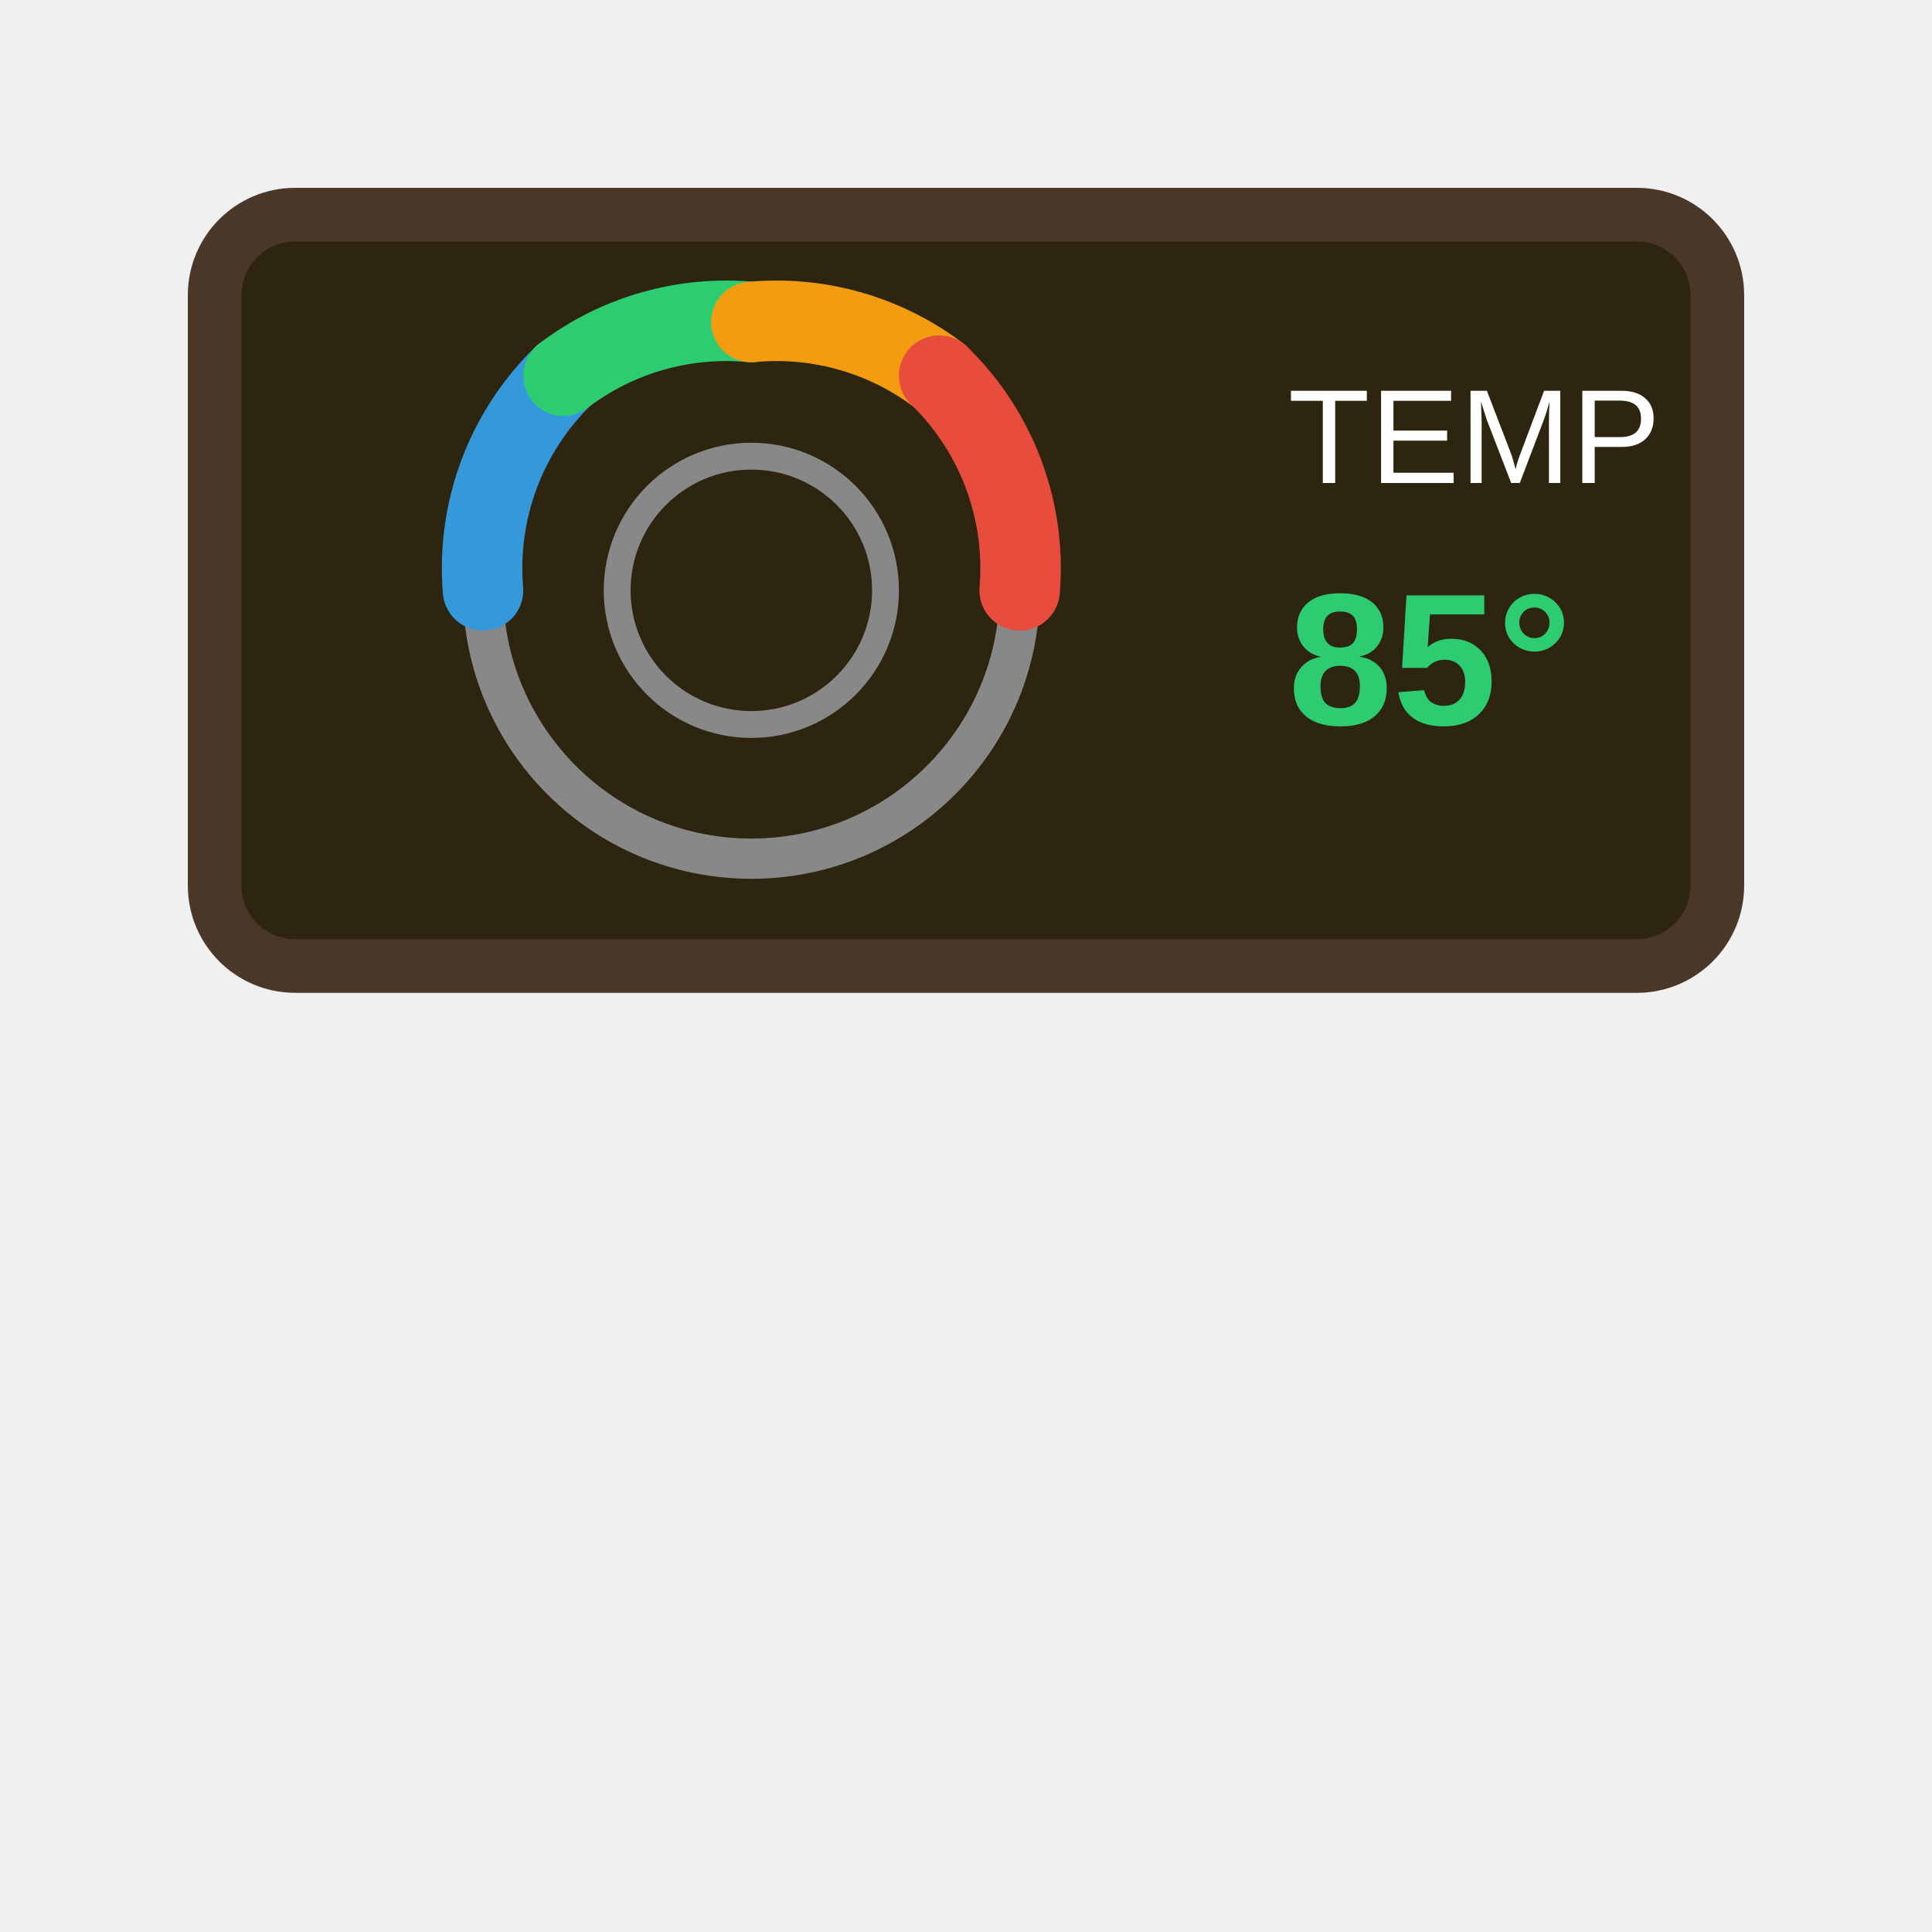
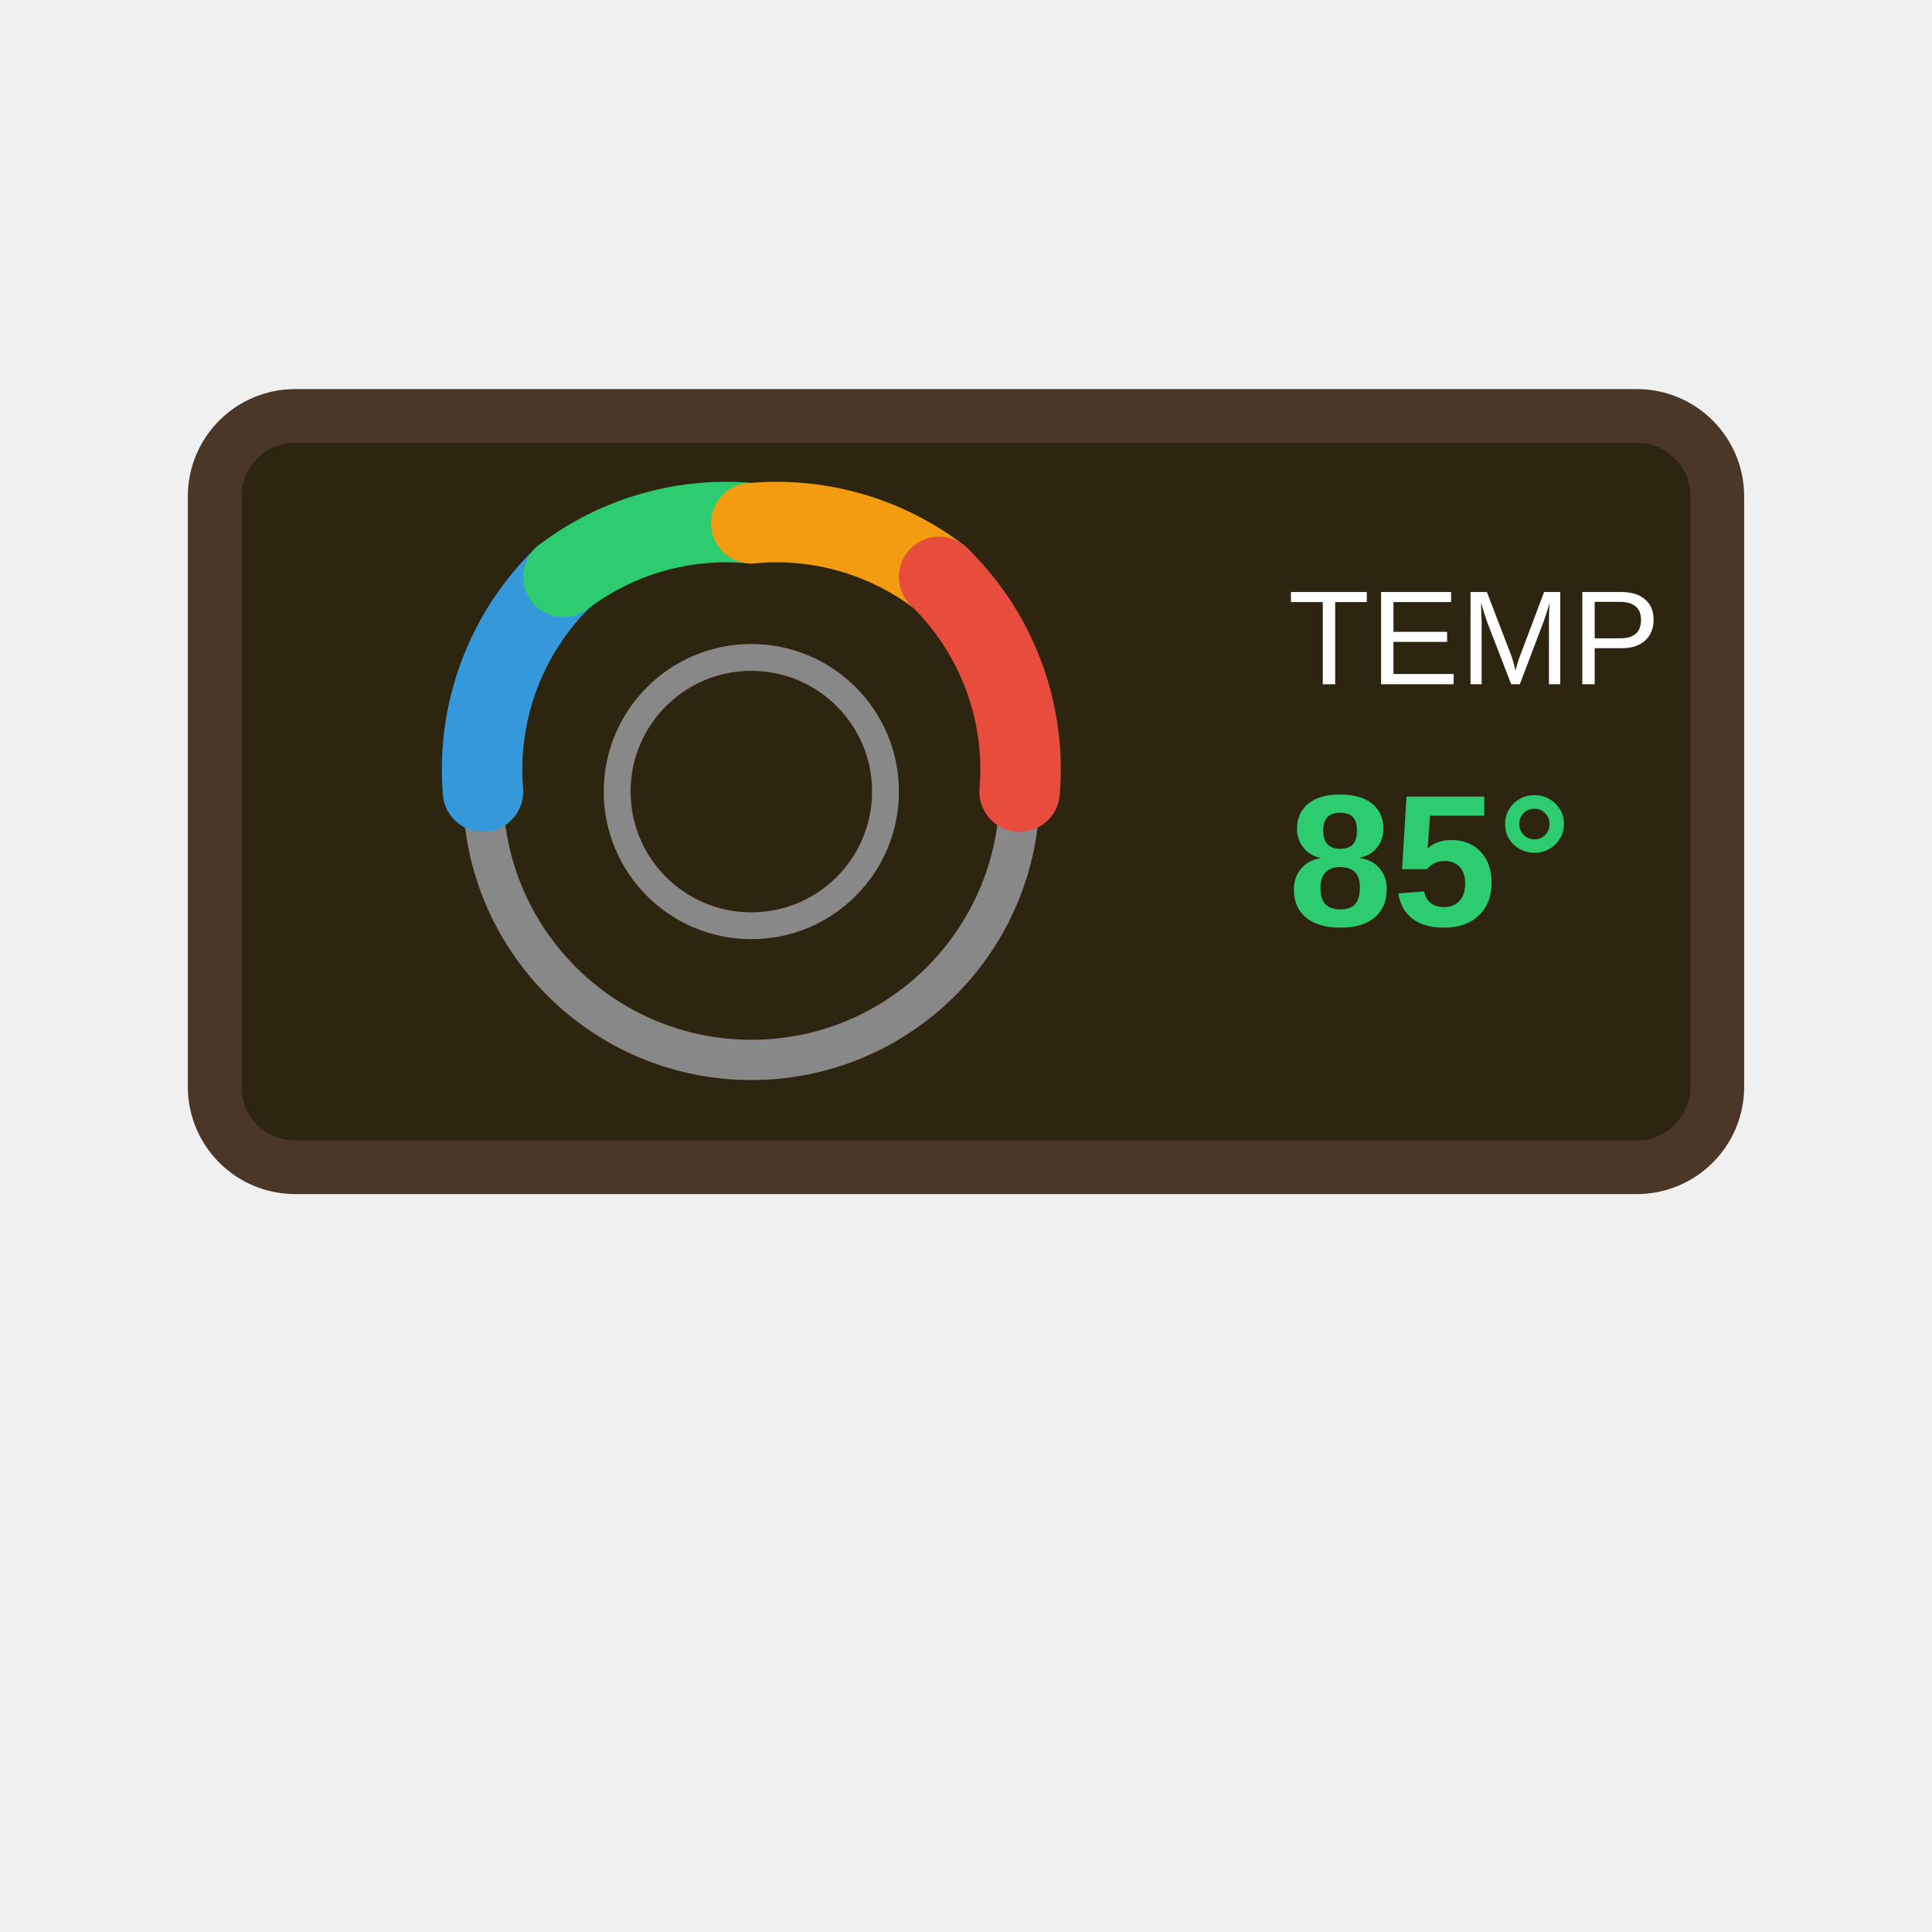
<svg xmlns="http://www.w3.org/2000/svg" viewBox="0 0 144 144">
-   <rect x="16" y="16" width="112" height="56" rx="6" fill="#2d2510" stroke="#4a3728" stroke-width="4" />
-   <circle cx="56" cy="44" r="20" fill="none" stroke="#888888" stroke-width="3" />
-   <circle cx="56" cy="44" r="10" fill="none" stroke="#888888" stroke-width="2" />
-   <path d="M36 44 A20 20 0 0 1 42 28" fill="none" stroke="#3498db" stroke-width="6" stroke-linecap="round" />
-   <path d="M42 28 A20 20 0 0 1 56 24" fill="none" stroke="#2ecc71" stroke-width="6" stroke-linecap="round" />
-   <path d="M56 24 A20 20 0 0 1 70 28" fill="none" stroke="#f39c12" stroke-width="6" stroke-linecap="round" />
-   <path d="M70 28 A20 20 0 0 1 76 44" fill="none" stroke="#e74c3c" stroke-width="6" stroke-linecap="round" />
-   <text x="96" y="36" fill="#ffffff" font-family="Arial, sans-serif" font-size="10">TEMP</text>
-   <text x="96" y="54" fill="#2ecc71" font-family="Arial, sans-serif" font-size="14" font-weight="bold">85°</text>
+   <rect x="16" y="31" width="112" height="56" rx="6" fill="#2d2510" stroke="#4a3728" stroke-width="4" />
+   <circle cx="56" cy="59" r="20" fill="none" stroke="#888888" stroke-width="3" />
+   <circle cx="56" cy="59" r="10" fill="none" stroke="#888888" stroke-width="2" />
+   <path d="M36 59 A20 20 0 0 1 42 43" fill="none" stroke="#3498db" stroke-width="6" stroke-linecap="round" />
+   <path d="M42 43 A20 20 0 0 1 56 39" fill="none" stroke="#2ecc71" stroke-width="6" stroke-linecap="round" />
+   <path d="M56 39 A20 20 0 0 1 70 43" fill="none" stroke="#f39c12" stroke-width="6" stroke-linecap="round" />
+   <path d="M70 43 A20 20 0 0 1 76 59" fill="none" stroke="#e74c3c" stroke-width="6" stroke-linecap="round" />
+   <text x="96" y="51" fill="#ffffff" font-family="Arial, sans-serif" font-size="10">TEMP</text>
+   <text x="96" y="69" fill="#2ecc71" font-family="Arial, sans-serif" font-size="14" font-weight="bold">85°</text>
</svg>
